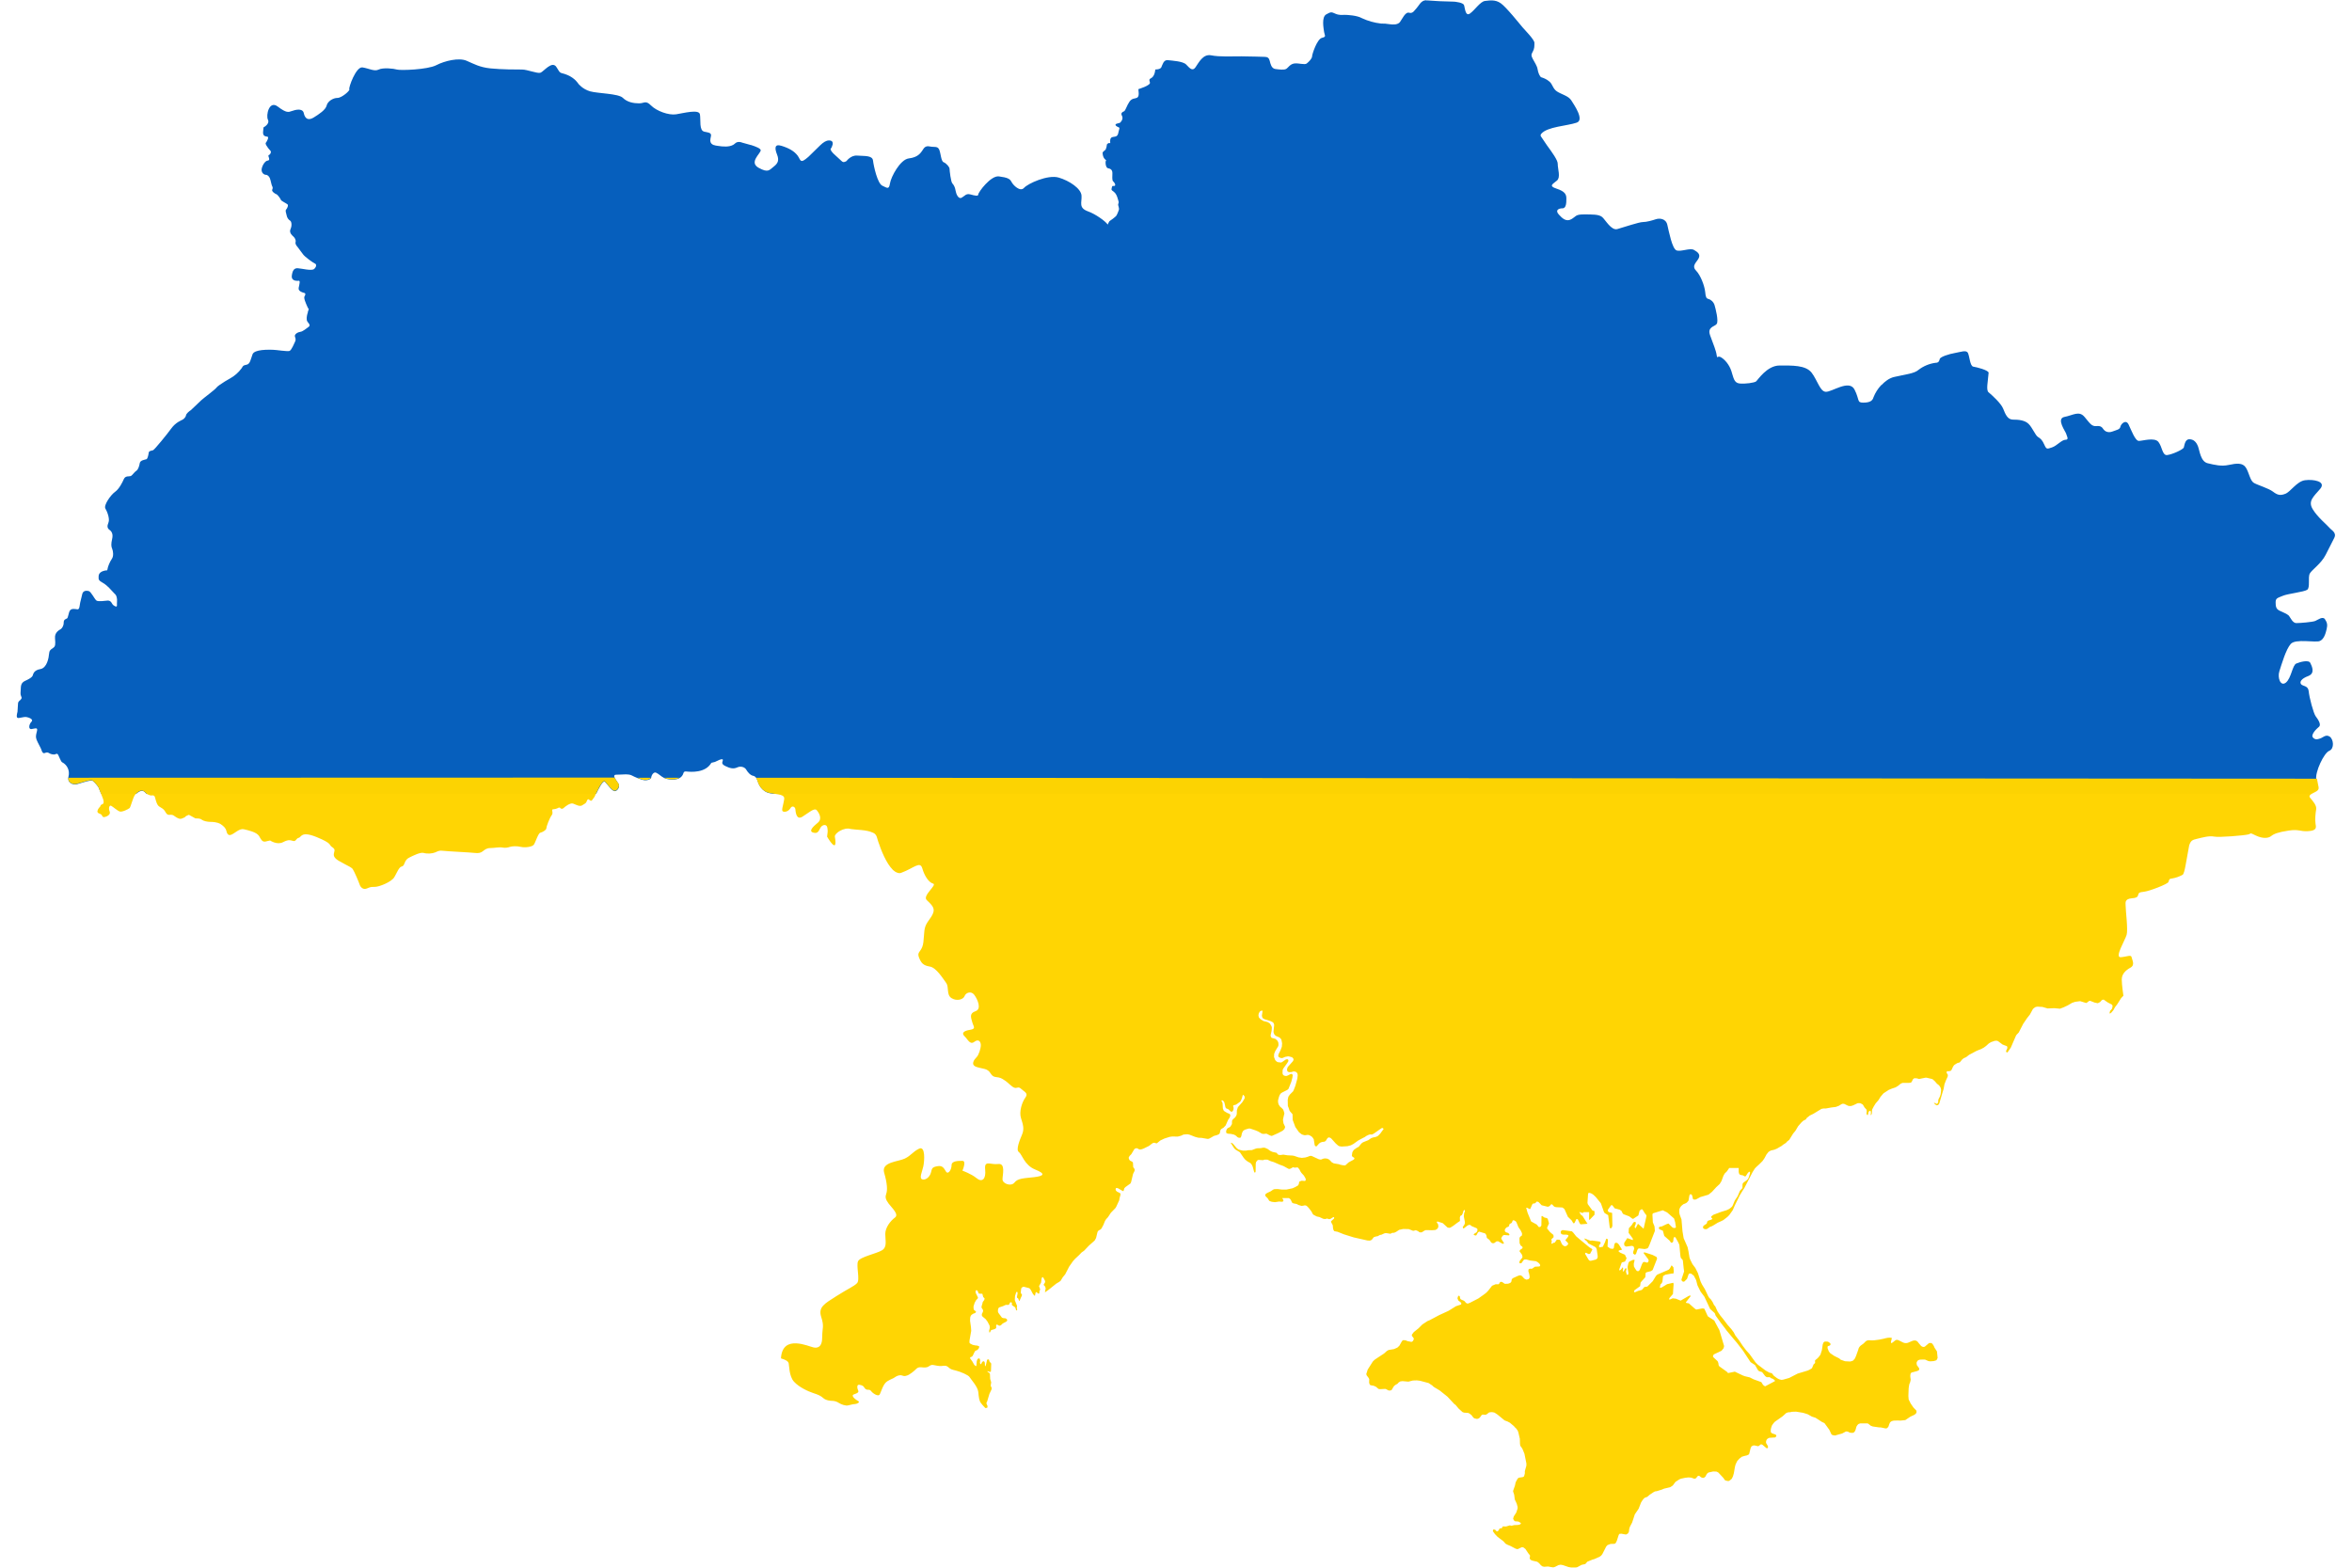
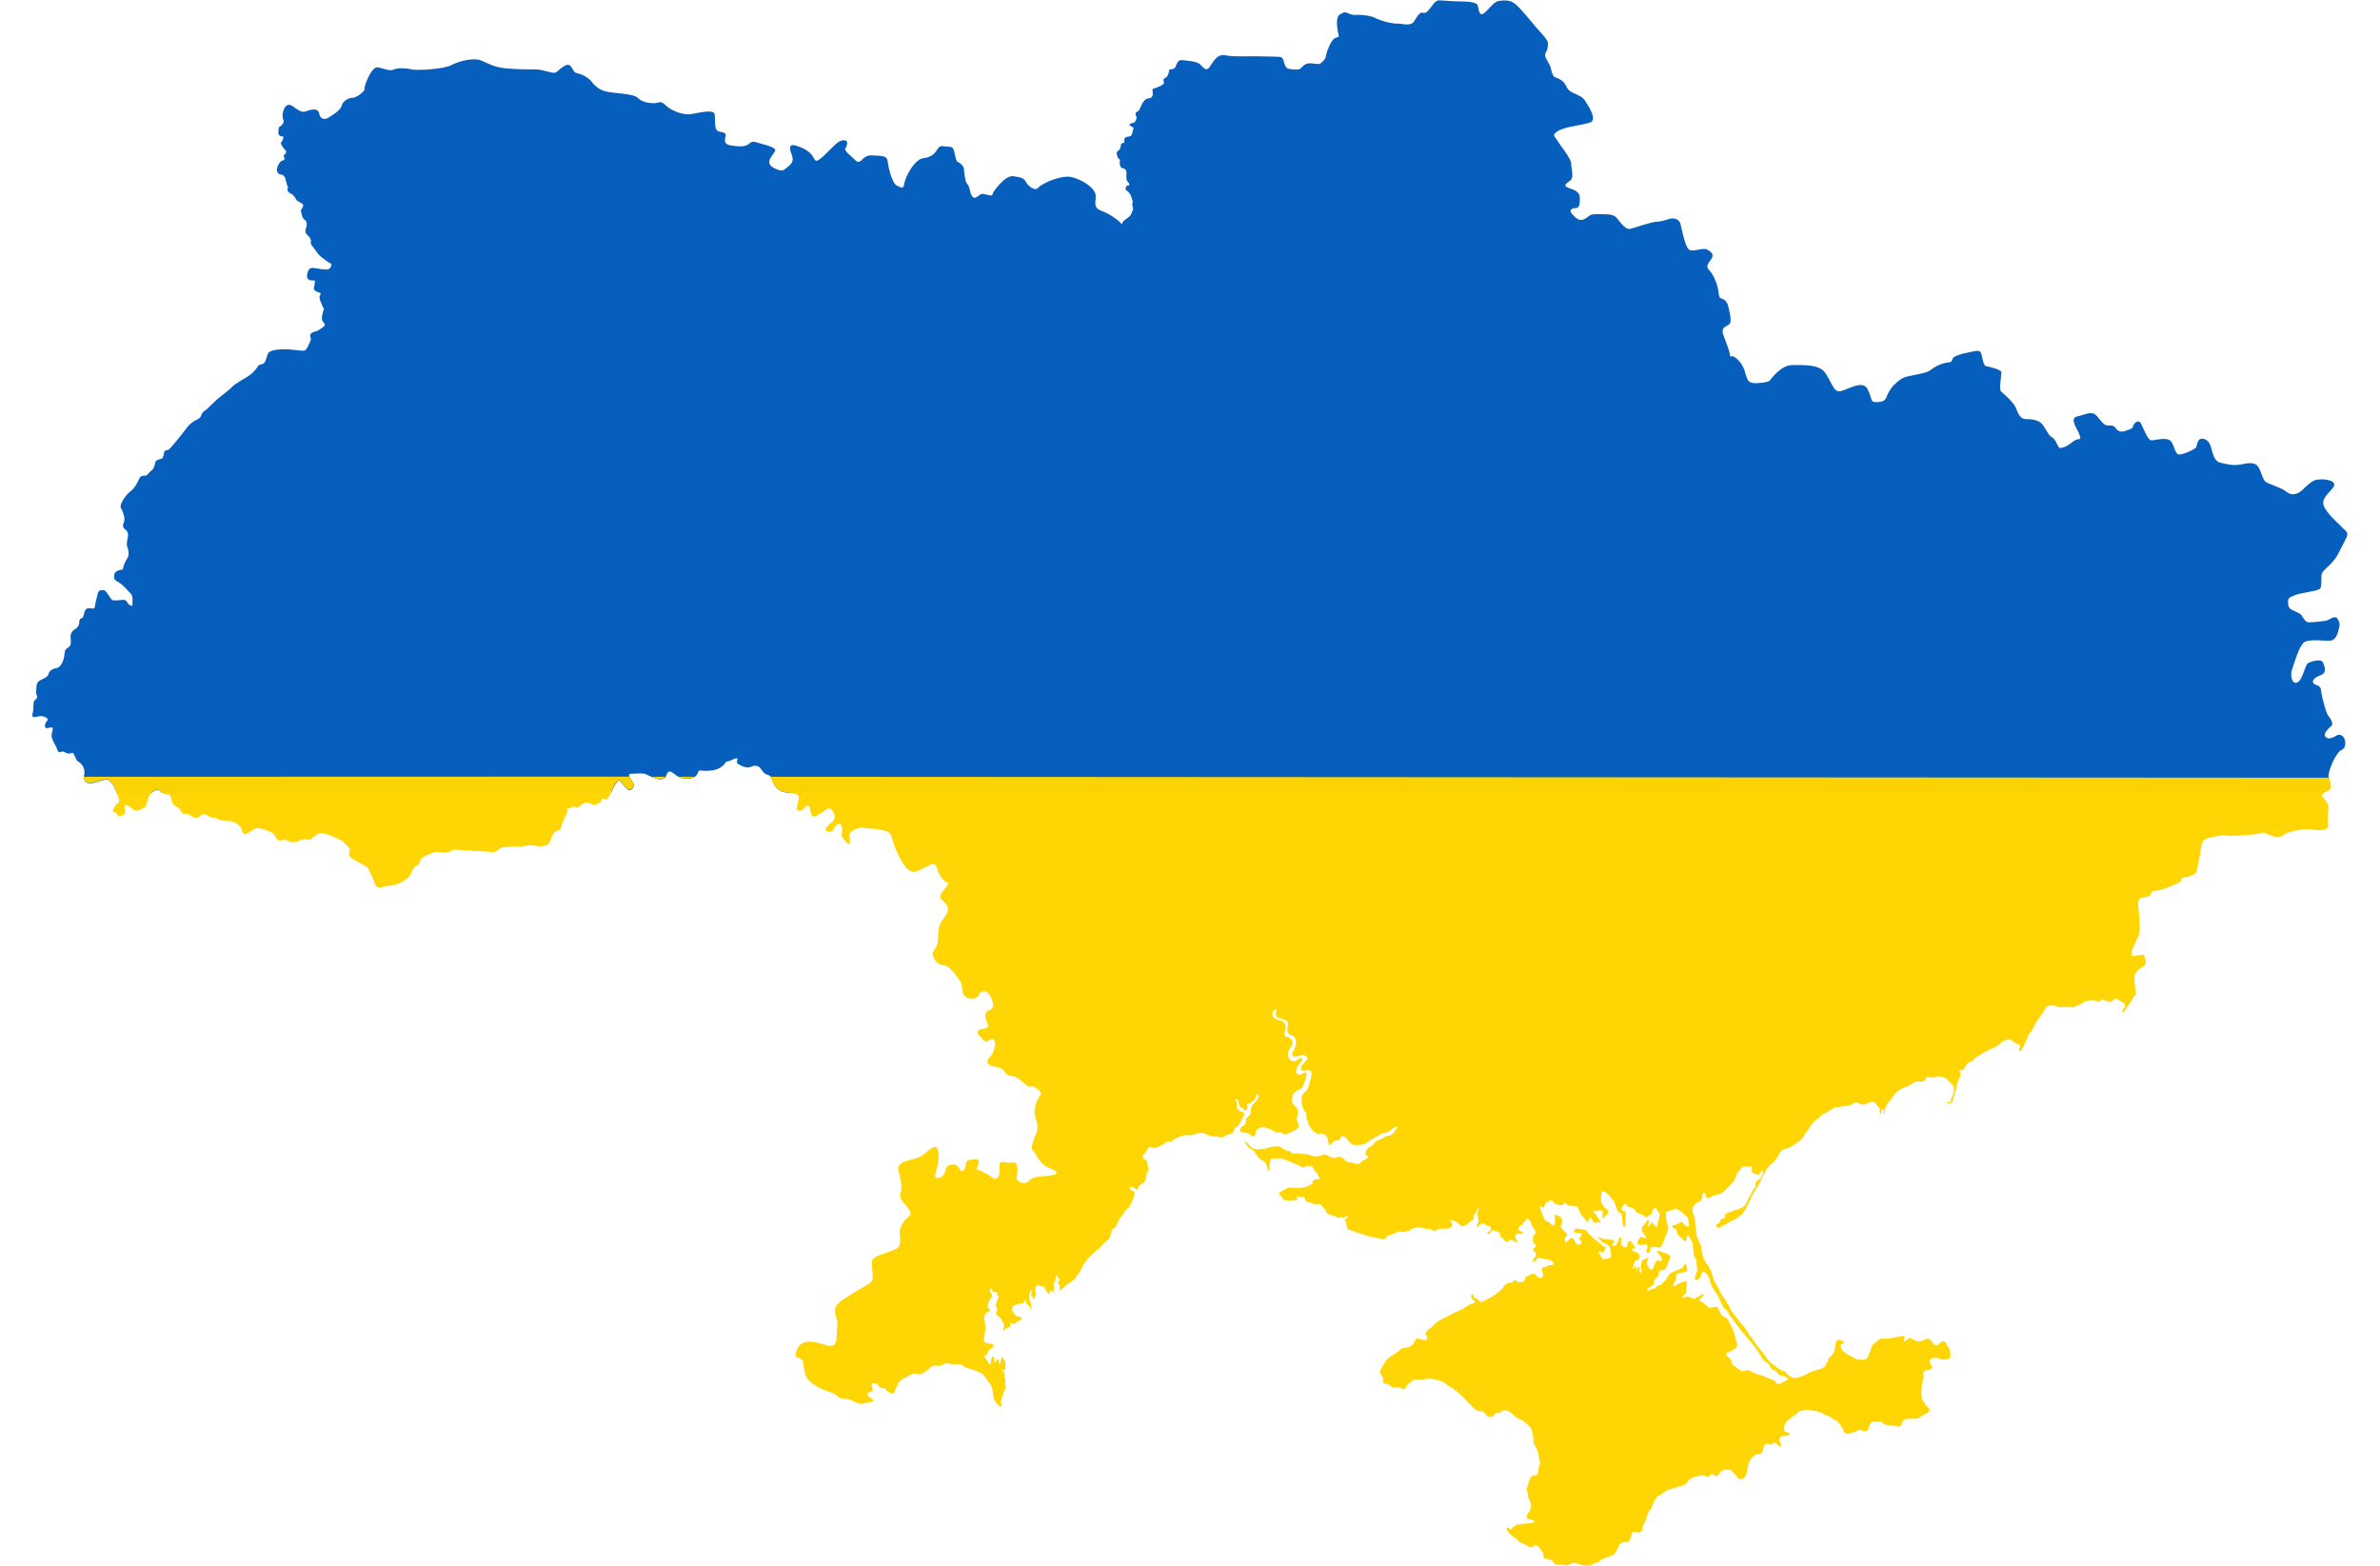
- <svg xmlns="http://www.w3.org/2000/svg" xmlns:xlink="http://www.w3.org/1999/xlink" width="72" height="48" viewBox="0 0 71 48">
+ <svg xmlns="http://www.w3.org/2000/svg" xmlns:xlink="http://www.w3.org/1999/xlink" width="38" height="25" viewBox="0 0 71 48">
  <defs>
    <filter id="A" x="0%" y="0%" width="100%" height="100%">
      <feColorMatrix in="SourceGraphic" values="0 0 0 0 1 0 0 0 0 1 0 0 0 0 1 0 0 0 1 0" />
    </filter>
    <mask id="B">
      <g filter="url(#A)">
        <path d="M0 0h71v48H0z" fill="rgb(0%,0%,0%)" fill-opacity=".988" stroke="none" />
      </g>
    </mask>
    <clipPath id="C">
      <path d="M0 0h71v48H0z" />
    </clipPath>
    <g id="D" clip-path="url(#C)">
      <path d="M43.152.008c-.156.004-.219.172-.281.234s-.117.184-.234.148-.215.199-.281.285-.215.082-.316.066-.164-.02-.266-.02a1.9 1.9 0 0 1-.582-.164c-.148-.086-.445-.102-.527-.102s-.168.016-.285-.035-.133-.066-.281.02-.082.418-.066.535.082.148-.066.184-.301.5-.301.566-.098.168-.164.219-.25-.02-.383 0-.184.133-.25.168-.215.016-.332 0-.148-.168-.168-.25-.066-.121-.148-.121-.43-.016-.715-.016-.68.02-.93-.031-.383.23-.48.367-.184.016-.285-.086-.43-.117-.562-.133-.164.148-.199.219-.184.066-.184.066l-.004.035c-.012.098-.051.188-.113.223-.074.043-.074.051-.047.141s-.352.203-.352.203v.023c.008.102.035.234-.082.254s-.168.047-.242.191-.082.199-.125.215-.098.051-.059.125.012.145-.023.184-.008.035-.109.059-.059.066-.016.094.094.016.066.09-.016.203-.125.219-.164.016-.148.199h-.059c-.016.012-.027.023-.043.039a.47.47 0 0 1-.039.16.59.59 0 0 0-.09.082c-.004.02-.004.035 0 .055.016.133.09.18.113.191-.039-.016-.039.227.051.242s.133.059.133.152-.016.215.023.25.086.105.051.133-.074-.027-.09.051-.027.074.047.125.109.133.137.234.031.082.016.133-.008.043.008.109.008.082.008.082-.043.125-.074.176-.199.164-.199.164l-.02.016-.035.063c0 .008-.004.016-.004.023l-.016.008c-.066-.098-.367-.316-.598-.398-.301-.109-.184-.27-.199-.484s-.367-.453-.699-.551-.945.184-1.062.316-.332-.082-.383-.184-.133-.133-.383-.168-.633.484-.633.551-.113.035-.246 0-.168.051-.266.102-.168-.117-.184-.219-.051-.168-.098-.219-.086-.398-.086-.449-.098-.168-.18-.199-.086-.27-.137-.387-.148-.066-.297-.098-.184.082-.234.148-.133.188-.398.219-.547.566-.578.766-.086.137-.234.07-.266-.602-.285-.77-.281-.133-.48-.152-.332.168-.332.168c-.133.066-.098.035-.332-.168s-.133-.23-.133-.23.012-.023.02-.047l.023-.07c.008-.059-.012-.117-.109-.117s-.176.059-.266.141l-.367.359c-.266.234-.23.102-.332-.035s-.266-.23-.496-.301-.199.102-.133.27.031.266-.102.367-.164.203-.465.035.066-.437.066-.535c0-.055-.148-.113-.293-.16h-.008l-.266-.074s-.133-.066-.23.035c-.016.016-.035.027-.055.039h-.004c-.109.059-.281.055-.473.023-.043-.004-.07-.012-.102-.023h-.008c-.059-.023-.09-.059-.098-.098-.008-.023-.008-.047-.004-.07s.004-.047.012-.074c.035-.133-.035-.133-.199-.168s-.102-.367-.133-.531-.5-.035-.73 0-.598-.102-.766-.27-.199-.066-.367-.066-.363-.035-.496-.168-.766-.133-1-.199-.363-.234-.363-.234-.098-.168-.332-.266-.199-.004-.332-.234-.398.133-.496.164-.398-.098-.566-.098-.633 0-.965-.035-.496-.133-.73-.234-.664 0-.93.137-1.098.164-1.199.133-.43-.066-.562 0-.297-.035-.496-.066-.434.633-.402.668-.23.266-.363.266-.301.102-.332.234-.234.266-.398.367-.266.035-.301-.133-.266-.102-.367-.066-.164.066-.43-.137-.367.27-.301.402-.133.234-.133.234-.008.02-.016.145.074.133.133.141-.016.148-.051.191c-.008.012 0 .039.012.066a.96.96 0 0 0 .133.176c.031.031 0 .109-.043.125s-.008.059 0 .102.008.066-.051.074-.141.109-.172.234.063.199.121.199.102.051.125.102.051.207.066.234.035.066.008.117.078.125.125.141.133.148.141.176.16.102.199.133-.008.125-.039.16-.008.082.016.184a.24.24 0 0 0 .109.16c.039.023.059.148.008.258s.059.199.09.227.082.098.066.164.023.109.059.152l.16.215c.047.078.313.27.371.293s.051.102-.023.168-.383-.016-.5-.023-.164.074-.184.234c-.012.129.098.152.168.152.016 0 .031 0 .043-.004.055-.008.023.109 0 .219s.141.148.176.156.039.051.004.102.043.219.078.301.051.09.051.09l-.031.098.004.004-.012.031c-.023.086-.043.195 0 .254.086.098.074.133.027.164s-.168.137-.242.145-.199.074-.168.152.02.113 0 .156-.105.25-.164.277-.414-.035-.523-.035-.555-.02-.613.141-.074.285-.168.313-.105.004-.172.121a1.08 1.08 0 0 1-.344.301 3.44 3.44 0 0 0-.32.199c-.043.031-.082.059-.094.078-.043.066-.398.324-.473.395l-.316.301c-.043.023-.141.105-.148.156s-.059.109-.102.133-.215.086-.348.27-.516.652-.559.668-.125.016-.133.074-.031.191-.074.203-.184.031-.199.113-.047.203-.105.238-.129.148-.176.164-.16-.016-.207.09-.141.301-.273.395-.352.41-.293.508.141.32.094.43-.035.176.031.223.117.125.082.277-.031.234 0 .301.051.227-.008.309-.125.242-.133.309-.016.035-.082.051-.184.051-.191.168 0 .133.141.215.25.227.289.262.063.074.086.09.059.125.047.211.027.184-.055.148-.094-.082-.117-.117-.059-.059-.109-.059-.289.043-.348 0-.164-.277-.242-.293-.164-.008-.191.086l-.066.273c-.016.074-.016.211-.082.203s-.176-.035-.227.031-.055.234-.098.25c-.012.004-.023.008-.031.016-.016.004-.023.012-.035.02-.016.016-.031.043-.031.09 0 .102-.051.168-.086.195s-.195.09-.18.281.016.25-.062.301-.113.078-.121.184-.059.426-.266.461-.219.16-.234.199-.074.086-.172.133-.184.074-.191.234-.02.203.008.262.016.066-.008.102-.078.047-.086.121l-.016.254c0 .031-.082.215.051.191s.176-.035.223-.027.234.059.152.145-.094.234 0 .223.199-.066.172.051-.051.176-.016.27.133.258.148.309.043.133.109.102.102-.012.141.012.133.047.176.027.066-.023.09.02.082.203.117.223a.38.38 0 0 1 .199.434c-.051.211.141.254.223.246s.449-.152.516-.109.176.191.176.191l.082.203h1.078c.066-.062.152-.102.199-.086s.078.055.109.086h13.77c.074-.152.207-.422.27-.363.082.086.215.285.297.285s.168-.133.121-.219-.234-.285-.07-.285.367-.031.465.02.285.133.383.148.219-.031.219-.082.066-.184.148-.148.148.113.25.164.363.086.496-.016.051-.199.184-.184.582.051.762-.266l.109-.027c.102-.051.188-.09.227-.082.012 0 .016.008.016.023 0 .059-.074.109.074.184s.258.094.367.043.23-.008.273.066.125.176.215.191.125.125.141.176.102.309.375.359l.078.012h47.063c.055-.039.145-.07.191-.109.086-.066.035-.117 0-.336s.234-.801.398-.867.133-.352.016-.434-.215.031-.281.051-.148.066-.23-.02.098-.266.18-.332-.031-.234-.098-.32-.199-.582-.215-.766-.184-.152-.234-.219 0-.168.219-.25.113-.301.063-.402-.312-.031-.43.02-.152.449-.316.582-.266-.148-.199-.352.199-.668.348-.832.75-.035.883-.086.184-.234.215-.367.016-.199-.051-.301-.215.016-.297.051-.465.066-.582.066-.184-.184-.234-.234-.18-.098-.281-.148-.117-.121-.117-.254.066-.133.219-.199.645-.117.746-.184.016-.383.082-.5.348-.301.484-.57l.262-.516c.086-.168-.082-.234-.148-.316s-.363-.32-.512-.57.031-.383.23-.617-.215-.301-.465-.266-.434.348-.598.414-.25.035-.383-.066-.465-.199-.582-.266-.148-.316-.246-.469-.285-.133-.52-.082-.43 0-.648-.051-.246-.383-.297-.516-.133-.219-.266-.219-.148.184-.168.25-.363.219-.512.234-.148-.254-.266-.402-.484-.031-.598-.031-.234-.336-.316-.504-.234-.016-.25.07-.117.098-.25.148-.23-.016-.266-.066-.066-.117-.215-.102-.199-.082-.367-.281-.348-.051-.613 0 .035.449.051.516.098.184-.02.184-.262.184-.414.234-.168.066-.234-.082-.113-.187-.195-.238-.168-.281-.285-.398-.312-.133-.48-.133-.234-.168-.301-.336-.348-.418-.445-.5c-.043-.031-.047-.121-.039-.223l.039-.379c-.02-.082-.367-.168-.469-.184s-.113-.316-.164-.418-.215-.031-.398 0-.449.117-.465.184-.035.117-.133.117a1.09 1.09 0 0 0-.516.215c-.133.117-.398.137-.75.219-.148.035-.281.137-.383.246h-.008a1.18 1.18 0 0 0-.238.375c-.031.113-.117.164-.316.164s-.102-.082-.266-.402-.699.086-.883.07c-.09-.008-.148-.094-.211-.207s-.129-.262-.219-.379c-.184-.234-.598-.219-.98-.219s-.664.438-.715.484-.348.086-.516.066-.18-.184-.246-.383-.203-.352-.316-.418-.117.066-.133-.066-.102-.336-.199-.602.133-.266.199-.352-.035-.484-.066-.582-.117-.168-.184-.184-.086-.051-.102-.219-.133-.5-.281-.652.035-.266.086-.383-.035-.184-.152-.25-.398.066-.531.016-.234-.586-.281-.785-.25-.203-.352-.168-.281.086-.398.086-.598.164-.781.215-.363-.281-.461-.367-.301-.082-.566-.082-.234.066-.383.148-.266-.016-.383-.148 0-.187.117-.187.117-.184.117-.301-.035-.215-.301-.301-.098-.148.016-.25.02-.348.02-.516c0-.109-.176-.352-.328-.559l-.187-.277c-.012-.016-.012-.035-.004-.051 0-.008.008-.02.016-.027.184-.219.785-.238 1.082-.34.25-.082-.082-.551-.164-.684s-.301-.184-.434-.27-.133-.215-.23-.301-.199-.117-.25-.133-.102-.148-.117-.25-.098-.219-.148-.316-.051-.133 0-.219.051-.168.051-.27-.285-.383-.367-.48-.496-.617-.664-.734-.332-.086-.48-.07-.316.285-.465.387-.152-.219-.184-.27-.184-.098-.383-.098a10.9 10.9 0 0 1-.73-.035h-.035zm0 0" stroke="none" fill="rgb(0%,35.686%,73.333%)" fill-opacity=".988" />
    </g>
    <mask id="E">
      <g filter="url(#A)">
        <path d="M0 0h71v48H0z" fill="rgb(0%,0%,0%)" fill-opacity=".988" stroke="none" />
      </g>
    </mask>
    <clipPath id="F">
      <path d="M0 0h71v48H0z" />
    </clipPath>
    <g id="G" clip-path="url(#F)">
      <path d="M1.59 23.813c-.012.168.152.199.227.195.086-.012.449-.152.516-.109s.176.191.176.191l.141.359c.016.039.043.141 0 .164s-.074.035-.074.059-.02.027-.051.07-.082.133.008.164.082.059.102.086.031.031.074.023.191-.066.148-.168-.008-.199.043-.176.191.152.266.176.266-.074.301-.105.098-.312.164-.402.18-.152.238-.133.102.09.145.113.105.043.133.035.074 0 .09.035.051.25.133.301.141.082.176.141.066.125.141.117.109.008.133.023.152.125.238.094c.051-.02.086-.035.105-.047.012-.016.023-.031.039-.035.031-.02.082-.035.082-.035l.199.109c.109 0 .156.008.199.043s.168.063.242.063.23.004.332.07.156.133.172.199.043.168.152.125.25-.199.383-.168.387.086.465.203l.047.082c.047.074.086.117.191.082l.102-.023s.215.148.398.051.234-.051.316-.035.082-.082.164-.098.066-.219.551-.02.363.234.465.301.082.102.066.168-.035.148.133.25l.184.102c.113.059.215.109.25.152.047.066.195.414.215.48s.098.168.215.121.117-.051.25-.051.516-.152.598-.301.148-.305.215-.32c.051-.012.074-.043.086-.082.004-.012.012-.023.016-.035a.27.27 0 0 1 .148-.164c.102-.051.332-.168.434-.137s.266.02.348-.016.133-.066.23-.051.863.051.98.066.184 0 .25-.051.117-.098.234-.098.266-.035.363-.016.168 0 .234-.02.199-.031.332 0 .348 0 .398-.066.133-.352.199-.367.184-.082.184-.133.098-.316.164-.402-.031-.184.051-.184.168-.051.168-.051h.031c.012.016.027.031.047.035s.043 0 .063-.016c.031-.035.207-.176.297-.141s.199.098.273.055.125-.074.133-.105a.19.19 0 0 1 .023-.051c.012-.023.031-.043.051-.027.035.027.07.066.102.02l.074-.102s.234-.551.316-.469.215.285.297.285.168-.137.121-.219c-.027-.043-.094-.121-.121-.184zm17.418 0c.074.031.152.059.203.066.09.016.195-.023.215-.066zm.82 0c.094.047.336.082.477 0zm2.816 0a.48.48 0 0 1 .047.109c.016.051.102.309.375.359s.449.043.441.176c-.008.078-.039.191-.055.273-.012.063-.012.105.02.117.074.027.176-.016.227-.105s.141-.035.148.031.023.352.215.234.367-.285.441-.199.176.266.031.383-.289.258-.141.301.168-.051.223-.148.191-.125.211 0 .008.121-.008.273c0 0 .34.594.238 0-.016-.102.285-.301.484-.234.156.027.488.02.672.109l.043.02c.039.027.066.063.082.105.039.141.172.555.352.836a1.2 1.2 0 0 0 .145.184l.066.051a.32.32 0 0 0 .074.035c.027.008.039.012.051.012.027 0 .051-.004.074-.016.367-.133.566-.367.633-.133s.199.434.332.469-.332.367-.199.5.266.234.199.402-.168.234-.234.398-.031.469-.098.637-.164.168-.098.332.129.238.328.27.402.367.5.5 0 .367.168.469.363.035.398-.066.199-.168.297-.035.234.434.035.5-.133.203-.098.336.129.203-.07.234-.266.102-.164.199.164.27.297.168.199 0 .199.102-.062.301-.129.367-.203.234 0 .301.332.035.43.199.199.07.363.168.168.133.301.234.164-.031.266.066.234.133.133.27-.199.43-.133.633.102.332.031.5-.195.469-.098.535.168.402.5.535.266.199-.035.234-.496.031-.598.164-.367.035-.367-.098.102-.5-.133-.469-.43-.133-.398.168-.098.402-.262.266-.434-.23-.434-.23.133-.301 0-.301-.332 0-.332.133-.102.297-.168.199-.098-.199-.266-.168-.164.066-.199.199-.164.238-.266.203 0-.234.035-.402.066-.633-.133-.535-.234.203-.434.301-.73.102-.633.434.102.535.066.637-.031.168.066.301.332.336.199.434-.297.301-.297.504.066.398-.102.5-.664.199-.73.332.066.57-.031.672-.266.164-.633.398-.562.336-.465.637.031.332.031.602c0 .086-.008.156-.027.207-.039.113-.125.148-.238.125-.082-.016-.312-.117-.535-.125s-.426.074-.461.426v.035c.133.039.215.082.234.148s.008.395.164.566.434.297.59.348.227.082.309.156.234.082.273.082a.37.37 0 0 1 .199.063c.078.047.207.098.293.074s.191-.043.223-.043.141-.051.086-.082-.262-.168-.137-.211.152-.066.125-.125-.051-.184.043-.168.125.043.148.086.074.074.117.066.082.023.098.051.211.191.262.082.105-.32.23-.395.164-.074.223-.117.145-.082.219-.059.082.027.164 0 .219-.141.266-.191.094-.066.168-.059.164.02.23-.031.117-.043.156-.035.16.035.234.027.133-.027.207.039.094.066.234.102.375.133.414.199.25.293.266.453.027.266.078.336.137.156.137.156l-.008.008.02-.008.039-.004.016-.016v-.047l-.027-.055-.004-.043.02-.031.07-.234.066-.141.004-.031-.004-.02-.027-.059.016-.105-.031-.102-.008-.16-.023-.027-.051-.035v-.02l.063.023h.023l.016-.008.004-.027.008-.215-.012-.02-.039-.039-.016-.059-.039-.02-.023.031-.035.152-.02.039-.008-.023-.004-.09-.02-.039-.016-.008-.043.02-.027.055-.012.016h-.016l-.016-.039.008-.074-.012-.043-.008-.016-.023-.004-.023.008-.023.027-.016.047-.012.148-.023.004-.043-.039-.059-.105-.066-.09v-.023l.012-.016.039-.012.027-.027.066-.137.031-.027h.02l.047-.035.023-.031.016-.051.004-.008-.023-.004-.035-.02-.074-.008-.074-.016-.078-.039-.023-.031.004-.07.051-.289-.008-.117-.027-.191.004-.102.016-.047.023-.031.051-.035.055-.02.031-.027v-.023l-.016-.012-.047-.039-.008-.031-.004-.07.035-.113.043-.078.055-.059.004-.027-.07-.141-.004-.047.012-.027.016-.008.016.004.027.031.02.059.016.012.098.004.008.016.02.082.043.043-.008.047-.047.063-.012.051-.02.066-.008.051.031.051.02.035-.008.051-.031.063v.047l.02.031.094.078.059.078.063.121.008.066-.023.098.008.047h.016l.012-.02.02-.043.016-.012.105-.031.035-.023.008-.023-.004-.066.008-.016.02-.008.055.031.023.004.02-.004.031-.02.043-.043.105-.055.027-.023.008-.027-.016-.031-.035-.023-.078-.008-.035-.016-.105-.141-.016-.039v-.047l.012-.051.023-.031.117-.039.086-.039h.074l.023-.004.039-.07.023-.008.02.008.012.016-.004.051.012.02.082.055.02.031.016.063.023.008.012-.02-.012-.066.008-.051-.07-.18.008-.129.035-.109.012-.012.02-.004.012.043-.023.117.008.023.031.02.031.078h.008l.074-.164.004-.031-.035-.047v-.043l.012-.102.027-.031.035-.016h.023l.164.043.039.043.066.125.047.059h.02l.016-.078.008-.02.02-.012.059.051.02-.004.012-.02v-.051l.02-.039.004-.02-.035-.098.063-.109.016-.129.02-.035h.023l.031.051.035.07-.008.047-.035.051v.023l.039.039.02.059-.023.121h.004l.105-.074.238-.191.086-.051.047-.035.066-.109.074-.09.121-.234.117-.168.063-.07.129-.121.07-.074.078-.055.148-.156.176-.156.043-.078.039-.164.016-.043.031-.027.051-.027.027-.027.059-.109.051-.125.035-.055.055-.059.09-.137.137-.141.023-.035.094-.203s.004-.035.012-.07l.027-.098v-.027l-.016-.031-.086-.039-.039-.039-.008-.039.008-.027.012-.008.047.004.148.086.027.004.027-.09.035-.035.152-.109.02-.047.059-.246.047-.094v-.051l-.043-.062-.008-.141-.027-.027-.062-.031-.023-.027-.02-.059.027-.055.055-.055.086-.145.027-.027.043-.012.027.004.055.031.027.004h.027l.074-.023.176-.086.09-.07.039-.023.039-.004.047.016h.027l.105-.086.125-.059.16-.051.082-.012.164.004.102-.027.074-.035.082-.008h.055l.051.012.168.066.102.027.098.004.18.031.043-.004.086-.047.066-.039.098-.027.059-.027.023-.027.023-.102.027-.031.066-.039.066-.07.074-.168.047-.07.023-.066-.016-.039-.012-.012-.07-.027-.09-.055-.023-.027-.02-.059-.008-.16-.035-.07.012-.016.027.004.039.039.016.039.027.125.016.035.078.035.07.066.027.008.02-.008.023-.027.016-.047v-.047l-.012-.039.004-.027.082-.023.047-.031.082-.059.02-.031.027-.059.035-.121.02.008.035.047v.051l-.066.113-.141.16-.031.094-.004.121-.016.047-.035.051-.07.063-.023.039-.004.102-.035.059-.023.031-.07.035-.027.027-.023.063.004.047.008.016.043.016.094.008.098.023.059.035.039.039.043.02h.047l.016-.016.016-.039.016-.078.02-.047.023-.035.047-.031.113-.035h.051l.164.055.082.035.113.066.047.008.094-.008.098.051.047.016h.023l.184-.082.141-.074.055-.051.023-.066-.051-.109-.016-.105.008-.051.035-.148-.016-.062-.02-.055-.039-.043-.059-.051-.043-.066-.016-.062v-.066l.027-.102.016-.043.031-.055.047-.035.156-.078.031-.023.012-.016.086-.215.031-.121.012-.078-.008-.02-.039-.023-.051.023-.035.02-.055.023h-.043l-.043-.016-.027-.027-.012-.039.004-.102.02-.043.117-.164.035-.055.004-.027-.004-.02-.012-.012-.023-.008-.039.008-.113.078-.031.016-.105-.012-.035-.02-.043-.043-.035-.094.004-.098.035-.086.086-.141.012-.039-.004-.07-.023-.059-.066-.062-.098-.027-.023-.008-.02-.035-.008-.039.031-.137.008-.102-.012-.043-.051-.082-.07-.043-.125-.031-.09-.055-.051-.059-.012-.059.008-.055.023-.043.023-.031.055-.02.016.016-.02.145.016.059.027.027.039.02.188.059.074.039.02.035.012.039-.02.203.004.043.02.039.004.016.047.039.109.047.043.043.016.031.02.105-.008.105-.043.113-.059.117-.008.051.004.02.031.027.047.016.039.004.094-.039.086-.016.047.008.074.02.039.039.008.043-.023.043-.156.176-.023.07.008.043.02.031.047.012.066-.004.063-.02.066.012.047.043.012.059-.012.109-.059.215-.043.113-.027.059-.098.098-.047.066-.02.098.004.188.023.055.027.082.02.031.066.074.008.016.004.168.082.219.113.16.082.063.043.016.051.012.09-.012.027.004.043.016.055.035.027.031.031.047.031.188.031.031h.023l.012-.012.066-.074.035-.027.051-.02.082-.012.035-.02.055-.086.016-.012.023-.012.047.012.031.023.133.148.07.063.039.023.074.012.18-.012.102-.027.082-.043.141-.102.16-.086.035-.016.063-.043.074-.035.039-.008.051.004.055-.027.234-.164.02-.008h.023l.027.027-.105.145-.07.07-.055.027-.105.023-.055.023-.078.055-.164.066-.047.035-.086.105-.055.027-.094.066-.043.07-.016.105.016.031.055.035.008.016-.008.027-.031.023-.137.074-.105.094-.066-.004-.082-.016-.043-.016-.16-.027-.059-.031-.078-.082-.062-.031-.074-.008-.062.012-.039.02-.043.004-.047-.012-.203-.094-.027-.008-.043.004-.055.023-.078.023-.109.012-.102-.016-.137-.047-.051-.008-.148-.008-.129-.02-.086.012-.047-.004-.035-.016-.035-.047-.133-.031-.059-.027-.086-.062-.082-.035-.047-.004-.086.016-.109.004-.043.012-.113.043-.117.004-.062.012h-.094l-.074-.016-.066-.02-.051-.039-.113-.133-.051-.035-.016.012.105.164.043.039.129.078.117.172.051.059.066.051.09.051.027.031.02.031.023.051.039.145.02.035.02-.012.008-.023.004-.242.012-.051.035-.047.031-.016h.023l.125.008.039-.016h.094l.102.047.09.027.188.082.109.039.156.086.027.004.039-.012.066-.039h.027l.016.012.09-.008.023.004.047.059.027.055.031.047.078.086.047.082.012.043-.023.039-.102-.008-.039.012-.035.016-.008.023-.008.047-.02.043-.086.051-.086.039-.187.039h-.145l-.129-.016-.094.004-.035.012-.082.055-.109.051-.047.035-.012.043.039.047.035.031.047.074.016.016.066.023.098.012.129-.02.078.008.039-.008.016-.039-.02-.035s-.008-.016-.02-.031h.203l.035.023.023.027.043.09.035.02.102.02.059.031.09.027.043-.004.059-.012.027.004.031.012.055.055.047.059.047.063.035.07.027.027.098.051.078.016.121.055.055.008.059-.016.07.02.039-.012.082-.051h.02l.008.016-.004.027-.086.078-.008.023.055.105.008.094.016.055.023.031.102.02.195.078.301.094.418.094.074.004.055-.023.063-.082.07-.023.051-.008.07-.039.039-.004.094-.043.039-.008h.023l.125.02.051-.027.063-.004.059-.027.094-.062.125-.027.168.004.129.051h.023l.059-.016.031.008.055.027.012.016.047.016.043-.004.082-.051.039-.016h.047l.141.004.109-.008.051-.031.027-.035.012-.039-.008-.066-.043-.066.008-.012.016-.012.16.051.145.133.051.012.039-.008.082-.051.137-.102.066-.043.008-.016-.004-.094.012-.047.051-.031.027-.055.02-.07.027-.031.016.008v.043l-.02.039-.012.105.031.16.004.047-.016.047-.043.063-.008.016.016.039.023-.008.105-.082.035-.016.023-.004h.023l.051.039.148.063.023.023.004.02-.008.051-.027.035-.062.039-.023.035.02.008.043.012.023-.008.051-.09.035-.02.184.055.035.051.016.086.078.059.055.082.035.02h.051l.078-.055.047-.004.125.07.02.008.02-.004.016-.02-.012-.016-.07-.113v-.023l.023-.043.023-.031.035-.02.148.012.016-.008.004-.02-.035-.043-.07-.023-.031-.027-.008-.039.016-.043.043-.043.055-.02.012-.016.023-.066.051-.027.016-.012.027-.066.016-.008h.023l.055.031.023.035.059.145.066.094.043.09v.047l-.004.023-.047.035-.023.031-.004.027.004.141.031.07.047.035.012.016v.027l-.012.016-.062.043-.02.039.078.109.016.063-.008.027-.074.094-.016.047.004.016.012.016.047-.004.07-.098.031-.016h.051l.113.031.184.023.059.035.043.039.02.031.004.023-.008.02-.016.012-.137.008-.078.055-.02.008-.051-.004-.039.016-.008.012-.004.051.023.078.016.086-.008.051-.027.027-.059.016-.043-.016-.031-.02-.066-.074-.039-.02-.023-.004-.059.016-.16.074-.031.031-.016.078-.027.031-.035.016-.039.012-.094.004-.016-.008-.066-.047-.047-.008-.027.02-.023.043-.016.012h-.09l-.109.047-.113.145-.059.063-.059.047-.187.133-.258.133-.059.023h-.027l-.039-.023-.035-.043-.031-.023-.066-.027-.035-.023-.012-.035-.008-.047-.027-.023-.027.027-.016.051.004.02.023.055.063.047.027.035v.02l-.012.02-.152.051-.227.141-.289.133-.293.156-.059.023-.16.105-.121.121-.141.113-.059.078v.039l.047.059.008.02.004.023-.031.059-.031.02h-.023l-.105-.02-.066-.027-.074-.004-.031.027-.082.145-.059.055-.105.047-.164.027-.055.031-.086.078-.191.125-.098.066-.055.055-.156.246-.043.137.012.039.059.078.02.039-.004.098.008.043.02.031.012.012.109.02s.012.004.02.012c.016.008.039.016.039.016l.078.066.047.008.156-.008.023.004.074.039.027.008.047-.004.031-.016.055-.094.023-.031.047-.035.051-.027.039-.043.051-.031.066-.008.18.016.137-.035.121-.004.098.012.262.07.117.078.016.02.043.031.164.098.238.191.211.227.035.023.098.117.117.105.047.016.121.008.039.016.066.051.059.078.035.023.074.016.039-.008.047-.031.063-.086.043-.008.07.008.035-.016.078-.059.07-.008.043.004.051.012.09.059.219.18.086.031.074.039.125.105.02.027.043.039.047.063.023.055.047.203.004.145.008.063.008.016.023.027.039.063.059.145.059.293v.07l-.047.168v.07l-.02.074-.012.023-.035.016-.109.016-.031.016-.023.031-.051.094-.023.105-.055.156v.023l.031.094s.004.008.004.023c.008.043.016.125.016.125l.059.129.027.098v.051l-.039.121-.078.121-.02.07.016.035.023.031.016.012.098.008.023.008.055.035.008.02-.027.027-.066.016-.113.004-.082.02-.051-.012-.117.035-.098-.004-.031.055-.066.008-.039.07-.035.02h-.02l-.02-.027-.031-.027-.051-.004-.012.043.004.016.059.082.082.086.176.133.066.074.055.031.102.043.156.082.047.012h.016l.121-.059.047.004.066.051.086.129.051.063.004.02-.012.07.008.02.023.031.051.023.152.035.063.051.047.055.047.035.051.012.125-.008.156.031.059-.023.102-.051.063-.012.07.012.172.059.125.031.125-.016.152-.082.105-.023.027-.02.039-.051.16-.066.059-.016.164-.074.047-.035.035-.047.117-.23.039-.043.094-.035.117-.004.035-.016.039-.074.059-.184.023-.031.059-.004.125.023h.023l.051-.031.012-.016.02-.043.008-.078.02-.066.07-.133.082-.25.117-.172.074-.191.047-.074.039-.047.027-.023.074-.027.051-.043c.02-.02.039-.031.039-.031l.098-.066.051-.027.055-.008.152-.047.074-.031.184-.043.078-.051.086-.113.113-.074.055-.023.125-.027.105-.012.086.008.086.031h.02l.039-.016.047-.062.035-.012.023.008.047.039.043.016h.043l.047-.035.031-.062.031-.043.035-.023.141-.031.102.004.055.027.16.172.031.051.031.023.074.016h.02l.039-.02.059-.051.035-.074.027-.094.035-.203.02-.07.047-.098.066-.074.074-.059.074-.023.086-.02.055-.027.012-.016.043-.172.027-.059.051-.027.043-.004.098.023h.023l.078-.059.043.016.125.105.023.004.012-.012.012-.02-.008-.043-.051-.086-.004-.02.004-.039.016-.043.027-.031.051-.027.184-.012.027-.027.008-.02-.004-.023-.031-.023-.094-.031-.039-.035-.004-.043.004-.055.012-.047.023-.066.047-.066.039-.043.238-.168.113-.102.059-.02.066-.004.043-.012.133-.004.215.035.137.043.133.074.109.035.055.035.137.09.082.039.148.203.066.141.035.023.074.012.219-.062.117-.062.055.004.059.031.055.008.059-.004.031-.027.023-.035.016-.043.02-.078.031-.051.031-.031.051-.02h.23l.02.008.078.063.063.023.188.027h.047l.148.031h.023l.023-.004.027-.023.023-.031.023-.07.027-.059.047-.035.063-.016.129-.004.074.004.152-.016.156-.105.125-.059.043-.035.02-.043-.004-.047-.09-.094-.086-.125-.062-.125-.008-.109.008-.223.008-.066c.008-.031.012-.066.012-.066l.027-.066.016-.074-.012-.086v-.047l.008-.051.023-.031.023-.008.16-.043.051-.027.008-.02-.004-.039-.07-.098-.008-.066.008-.023.02-.039.035-.023.035-.012.09-.004h.047l.031.004.098.043.051.008.113-.008.074-.023.023-.027.02-.047-.02-.199-.074-.113-.023-.055-.043-.066-.035-.023h-.066l-.133.113-.047.008-.023-.008-.039-.02-.086-.102c-.055-.09-.137-.086-.254-.027s-.168.051-.301-.023-.133-.031-.234.043-.02-.113-.023-.133-.117-.02-.184 0-.332.082-.48.066-.141.066-.25.133-.113.152-.113.152l-.07.195-.035.078-.055.063-.055.02-.039.008-.152-.008-.133-.047-.043-.039-.156-.078-.121-.082-.043-.055-.016-.039-.023-.062v-.043l.008-.016.059-.02.016-.016.008-.016-.008-.039-.07-.047-.055-.004h-.043l-.035.023-.027.059-.027.18-.043.137-.047.066-.043.047-.043.035-.031.027-.004.023.004.043-.004.02-.043.039-.043.102-.012.02-.051.031-.07.035-.312.094-.258.133-.137.039-.059.016-.047.004-.07-.02-.059-.031-.098-.074-.062-.078-.078-.02-.113-.062-.238-.18-.07-.07-.18-.25-.105-.117-.105-.137-.109-.164-.117-.152-.055-.105-.07-.094-.113-.129-.152-.199-.074-.09-.086-.129-.066-.148-.039-.043-.043-.09-.051-.078-.055-.055-.031-.051-.098-.207-.09-.148-.043-.09-.082-.258-.078-.156-.09-.121-.07-.141-.02-.059-.031-.191-.027-.125-.121-.277-.035-.211-.031-.363-.055-.148-.012-.059v-.098l.027-.062.035-.047.063-.051.059-.023.047-.027.051-.059.027-.156.008-.02.012-.016.016-.004h.016l.031.031.027.117.02.012.023.004.047-.004.137-.074.238-.07.031-.02.086-.07.133-.145.102-.094.055-.09.059-.16.039-.07.07-.07.07-.102h.289v.031.094l.016.059.031.027.082.016.055.031h.023l.016-.016.055-.086.043-.043.027.012-.004.051-.039.117-.016.039-.043.043-.105.078-.023.039-.004.125-.066.07-.016.027-.062.148-.09.137-.062.148-.02.035-.043.039-.047.035-.074.035-.176.055-.238.09-.062.051v.027l.039.039-.027.027-.098.031-.031.023-.02.07-.082.055-.027.027-.004.047.012.016.035.023.047.004.035-.012.094-.066.027-.004.066-.035.133-.082.105-.047.07-.035.121-.094.059-.059.105-.148.074-.168.145-.293.074-.121.066-.102.25-.484.066-.105s.012-.008.02-.023l.035-.035.086-.078.098-.098.059-.086.063-.117.063-.078.066-.039.113-.027.074-.031.156-.09.023-.023.102-.066.023-.031.074-.059.121-.195.066-.078.086-.145.105-.121.059-.051.07-.035.031-.047.094-.074.105-.051.25-.152.063-.012h.07l.172-.031.133-.016.094-.035.082-.051.035-.012.047.004.121.059.055.008.043-.004.059-.02.129-.062.043-.004.047.004.059.031.016.012.051.086.063.07.004.047-.008.074.016.035.023.008.008-.016.016-.078.027-.035.016-.004.023.012.004.012.004.051-.012.051.016.004.023-.039.008-.125.051-.098.055-.09.09-.105.063-.102.09-.105.16-.105.094-.039.117-.039.082-.051.074-.062.055-.023h.188l.066-.008.027-.023.039-.082.043-.031.078.004.066.02.191-.039h.043l.129.031.047.012.074.066.063.074.066.051.043.063.012.039.008.043-.016.129-.023.07-.039.074-.012.047v.051l-.023.039-.016.012-.023-.008-.07-.031.031.051.035.02.016.012.047-.008.035-.047.105-.355.027-.086.027-.148.043-.113.055-.121.008-.051-.039-.066v-.02l.008-.023.016-.008.051.004.059-.02.023-.035.027-.062.031-.055.027-.027.082-.051.078-.023.078-.094.047-.035.07-.031.09-.07.227-.121.16-.066.07-.039.063-.047.086-.078.066-.039.113-.039.066-.004.039.016.137.102.125.047.016.016.004.043-.039.09v.023l.016.016.02.008.016-.016.094-.137.152-.352.02-.035.07-.074.137-.266.117-.172.086-.109.094-.172.063-.051.031-.012.047-.008.121.008h.023l.164.047.207-.008.172.016.113-.043.125-.059.133-.078.094-.031.152-.02.18.055.02-.004.078-.059h.035l.129.051.098.02.07-.035.055-.062.035-.012h.023l.117.082.133.07.02.035-.008.055-.012.039-.055.063-.008.023-.012.051.023.004.031-.023.063-.074.055-.098.063-.082.121-.191.055-.059.016-.012c0-.008-.051-.332-.051-.5s.117-.281.266-.363.051-.234.035-.32-.133-.016-.332 0 .133-.52.18-.684-.031-.734-.031-.902c0-.086-.035-.199.199-.219.117-.008.168-.031.184-.098s.031-.086.184-.102.73-.234.746-.301.031-.102.098-.102a1.02 1.02 0 0 0 .336-.117c.031-.02.063-.145.09-.297l.109-.602c.051-.152.098-.168.246-.203s.367-.098.516-.066.93-.035 1.047-.066.02-.066.234.035.383.082.465.016.199-.117.531-.168.348.035.613.016.234-.117.215-.234 0-.316.02-.434-.098-.25-.184-.352.133-.148.215-.215.035-.117 0-.336c0-.012-.004-.023-.004-.035zM5.164 25.02c-.012.016-.023.031-.039.047.016-.016.027-.031.039-.047zm42.992 11.5l.07.027.051.035.074.07.137.168.02.027.094.266.023.031.105.063.047.375.02.031.039-.016.023-.062-.008-.398-.098-.023-.016-.012-.02-.035.008-.031.094-.133h.039l.07.094.16.043.02.016.031.023.031.066.027.031.176.066.094.07.027.008.16-.105.039-.148.066-.047.031.027.059.098.039.047.016.035-.016.07-.074.324-.172-.152-.07.133-.02-.004-.012-.043.035-.082v-.047l-.02-.012h-.02l-.035.016-.043.074-.094.102-.008.141.125.172.008.016-.008.035-.164-.062-.09.137-.008.027.008.066.055.031.168-.023.051.012.016.027.012.047-.031.094-.004.051.043.039.035-.012.012-.012.039-.117.023-.039.035-.012.168.02.082-.02.027-.027.039-.086.156-.402.008-.023-.012-.137-.039-.094-.012-.035-.012-.23.012-.039.305-.094.133.066.211.184.035.117.023.152-.012.012-.02.012-.047-.004-.035-.02-.113-.113-.055.016-.145.07-.082.016-.016.039.02.035.105.043.043.16.164.145.043.063.039-.004.027-.031.012-.102.008-.023.016-.012h.016l.02.012.086.156.031.07.031.332.012.063.063.074.027.254.012.09-.082.25.016.043.031.02h.023l.02-.004.082-.082.047-.137.027-.027.051.004.082.063.07.133.043.164.094.191.117.156.176.375.141.129.027.074.16.223.129.168.047.066.234.281.074.086.191.246.234.355.137.09.098.168.035.023.074.02.02.016.082.109.031.023.02.012h.094l.027.027.063.023.055.039.012.031-.301.16-.035-.02-.031-.027-.051-.082-.238-.086-.117-.059-.148-.035-.062-.023-.246-.117-.207.043-.035-.039-.234-.168-.02-.035-.008-.066-.023-.055-.129-.121-.012-.016.004-.043.027-.031.23-.109.063-.078.016-.066-.145-.488-.141-.262-.004-.016-.027-.027-.176-.113-.02-.035-.09-.199-.043-.012h-.023l-.184.035-.047-.031-.18-.16-.078-.012-.012-.02.027-.035.121-.156-.012-.016-.043.008-.254.148-.145-.059-.098-.012-.09.039-.02-.008.004-.023.012-.023.102-.117.02-.309-.012-.035-.187.043-.168.102-.043.008-.012-.008.02-.094.039-.039.02-.043.02-.172.07-.043.211-.039.016.012.02-.016.012-.051-.012-.133-.055-.062-.055.098-.039.039-.344.148-.043.043-.098.16-.164.164-.09.012-.078.09-.117.031-.09.039h-.023l-.012-.02.016-.039.059-.043.113-.082.016-.113.039-.047.094-.102.012-.02.008-.121.027-.023.137-.035.051-.035.137-.348-.012-.039-.012-.016-.117-.059-.23-.074h-.023l-.02.004.004.02.141.188.012.039-.02.039-.012.016-.023.004-.07-.02h-.023l-.031.016-.031.059-.059.156-.02.031-.035.023-.043-.012-.047-.066-.039-.07-.004-.082.027-.117-.047-.004-.109.051-.016.012-.02.039-.023.102v.051l.023.148-.008.051-.039.004-.027-.098.016-.078-.008-.023h-.016l-.02.012-.039.078-.02.008-.012-.008.012-.082-.004-.023-.008-.016-.062.078-.031.02-.016-.016.004-.02.074-.207.102-.031.02-.043.027-.055-.051-.109-.141-.062-.051-.035v-.027l.035-.016.059-.008v-.023l-.09-.145-.043-.043-.043-.008-.02.004-.016.016-.016.043-.016.102-.031.023-.078-.012-.082-.059.012-.191-.012-.043-.035-.008-.012.02-.031.09-.066.137-.102.02-.012-.012v-.051l.035-.043.012-.027-.004-.023-.027-.023-.227-.031-.047.004-.023-.004-.168-.066.008.023.004.016.063.051.047.066.191.098.035.023.027.051.031.215-.004.047-.008.023-.043.035-.156.039-.035-.004-.031-.027-.109-.184.008-.027.02-.004.082.039.043-.008.07-.129-.012-.02-.086-.055-.266-.219-.133-.113-.086-.109-.043-.043-.289-.039-.047.031-.008.027.004.039.027.031.047.012h.094l.051.012.016.016-.016.043-.082.102.07.07.02.035-.008.023-.043.043-.039.012-.043-.008-.047-.039-.02-.031-.039-.09-.02-.031-.09-.004-.066.094-.043.004-.031.027h-.016l-.012-.012.012-.047v-.023l-.012-.051.07-.066-.004-.051-.004-.02-.102-.086-.086-.105-.004-.027.008-.02.051-.113-.039-.141-.031-.023-.07-.016-.074-.051-.016.012-.004.285-.035.043h-.047l-.059-.074-.172-.094-.102-.25-.008-.02-.043-.152.043.008.055.031h.027l.063-.141.012-.02.078-.016.043-.047.016-.004.043.016.094.098.191.047.055-.023.039-.047.016-.008.023.008.055.059.031.016.051.008.172.008.035.023.031.027.023.051.082.184.113.109.051.086.02.004.02-.012.055-.117.043.004.051.109.02.035.016.012h.027l.184-.016-.156-.246-.039-.02-.055-.09h.02l.063.023h.027l.023-.023h.168l-.004.23h.023l.145-.152v-.109l-.051-.016-.016-.008-.137-.187-.012-.043.02-.293.016-.008h.02zm0 0" stroke="none" fill="rgb(100%,83.529%,0%)" fill-opacity="1" />
    </g>
  </defs>
  <use xlink:href="#D" mask="url(#B)" />
  <use xlink:href="#G" mask="url(#E)" />
</svg>
